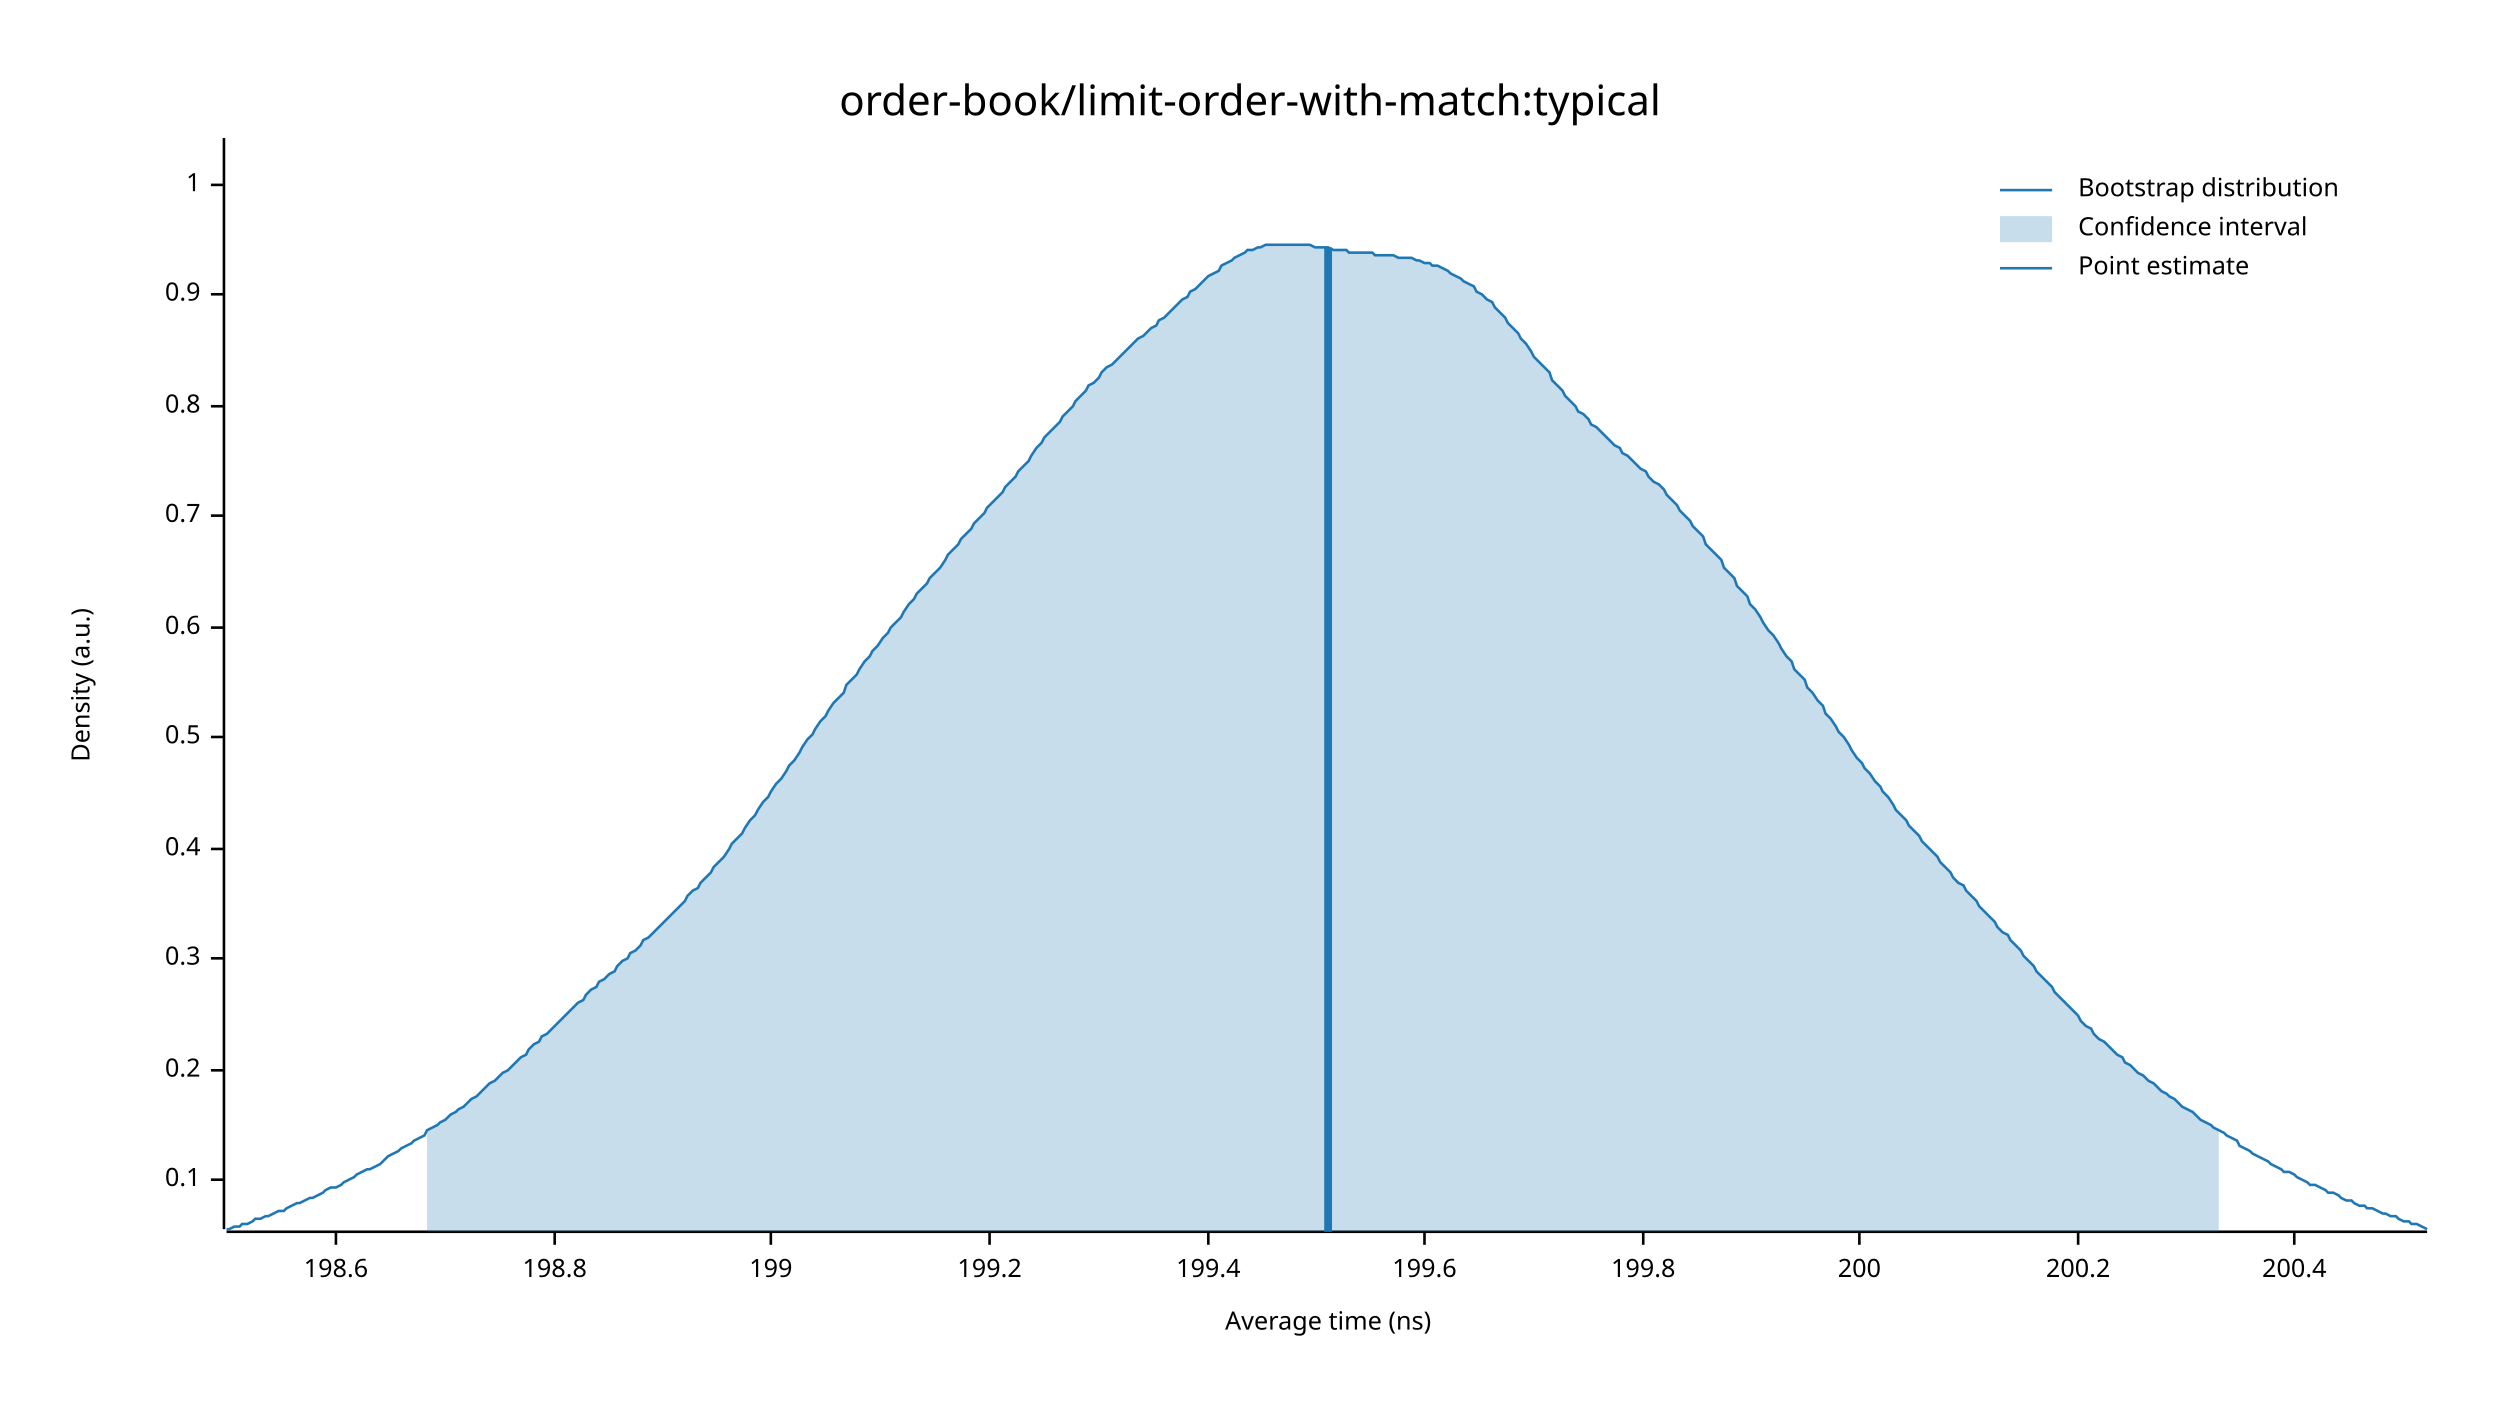
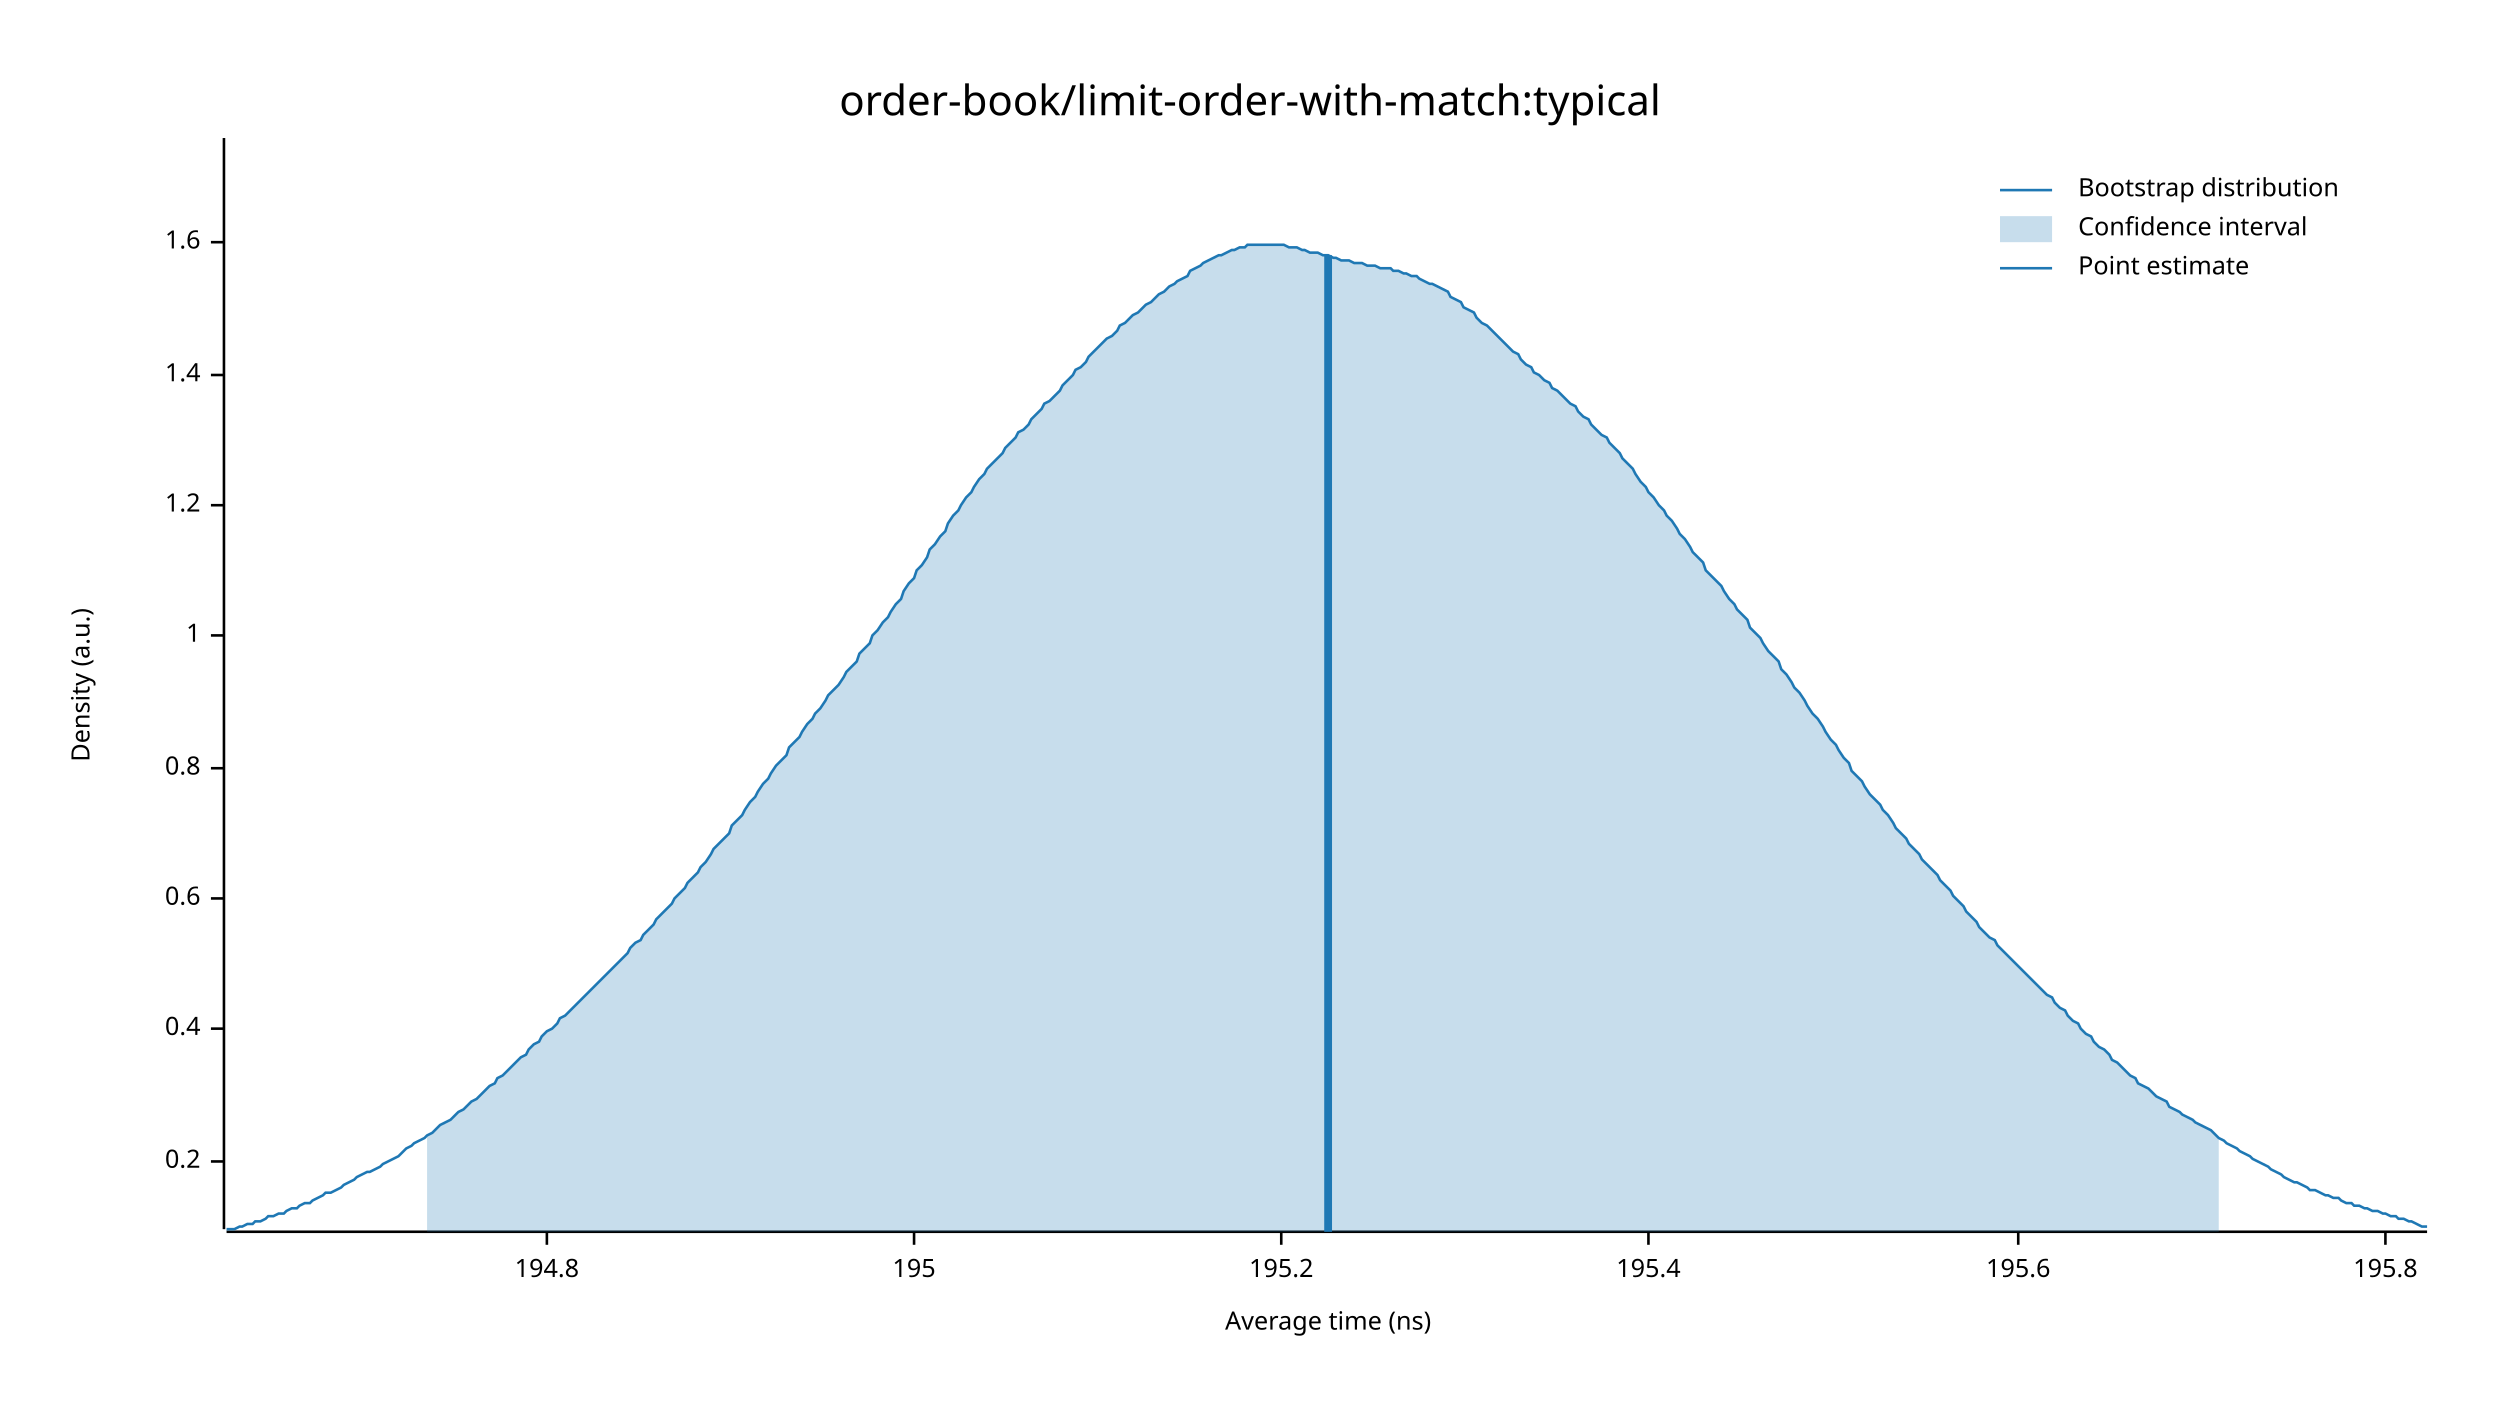
<svg xmlns="http://www.w3.org/2000/svg" width="960" height="540" viewBox="0 0 960 540">
  <text x="480" y="32" dy="0.76em" text-anchor="middle" font-family="sans-serif" font-size="16.129" opacity="1" fill="#000000">
order-book/limit-order-with-match:typical
</text>
  <text x="27" y="263" dy="0.76em" text-anchor="middle" font-family="sans-serif" font-size="9.677" opacity="1" fill="#000000" transform="rotate(270, 27, 263)">
Density (a.u.)
</text>
  <text x="510" y="513" dy="-0.5ex" text-anchor="middle" font-family="sans-serif" font-size="9.677" opacity="1" fill="#000000">
Average time (ns)
</text>
  <polyline fill="none" opacity="1" stroke="#000000" stroke-width="1" points="86,53 86,472 " />
-   <text x="77" y="453" dy="0.5ex" text-anchor="end" font-family="sans-serif" font-size="9.677" opacity="1" fill="#000000">
- 0.1
- </text>
-   <polyline fill="none" opacity="1" stroke="#000000" stroke-width="1" points="81,453 86,453 " />
-   <text x="77" y="411" dy="0.5ex" text-anchor="end" font-family="sans-serif" font-size="9.677" opacity="1" fill="#000000">
+   <text x="77" y="446" dy="0.5ex" text-anchor="end" font-family="sans-serif" font-size="9.677" opacity="1" fill="#000000">
0.2
</text>
-   <polyline fill="none" opacity="1" stroke="#000000" stroke-width="1" points="81,411 86,411 " />
-   <text x="77" y="368" dy="0.5ex" text-anchor="end" font-family="sans-serif" font-size="9.677" opacity="1" fill="#000000">
- 0.3
- </text>
-   <polyline fill="none" opacity="1" stroke="#000000" stroke-width="1" points="81,368 86,368 " />
-   <text x="77" y="326" dy="0.5ex" text-anchor="end" font-family="sans-serif" font-size="9.677" opacity="1" fill="#000000">
+   <polyline fill="none" opacity="1" stroke="#000000" stroke-width="1" points="81,446 86,446 " />
+   <text x="77" y="395" dy="0.5ex" text-anchor="end" font-family="sans-serif" font-size="9.677" opacity="1" fill="#000000">
0.4
</text>
-   <polyline fill="none" opacity="1" stroke="#000000" stroke-width="1" points="81,326 86,326 " />
-   <text x="77" y="283" dy="0.5ex" text-anchor="end" font-family="sans-serif" font-size="9.677" opacity="1" fill="#000000">
- 0.5
- </text>
-   <polyline fill="none" opacity="1" stroke="#000000" stroke-width="1" points="81,283 86,283 " />
-   <text x="77" y="241" dy="0.5ex" text-anchor="end" font-family="sans-serif" font-size="9.677" opacity="1" fill="#000000">
+   <polyline fill="none" opacity="1" stroke="#000000" stroke-width="1" points="81,395 86,395 " />
+   <text x="77" y="345" dy="0.5ex" text-anchor="end" font-family="sans-serif" font-size="9.677" opacity="1" fill="#000000">
0.6
</text>
-   <polyline fill="none" opacity="1" stroke="#000000" stroke-width="1" points="81,241 86,241 " />
-   <text x="77" y="198" dy="0.5ex" text-anchor="end" font-family="sans-serif" font-size="9.677" opacity="1" fill="#000000">
- 0.7
- </text>
-   <polyline fill="none" opacity="1" stroke="#000000" stroke-width="1" points="81,198 86,198 " />
-   <text x="77" y="156" dy="0.5ex" text-anchor="end" font-family="sans-serif" font-size="9.677" opacity="1" fill="#000000">
+   <polyline fill="none" opacity="1" stroke="#000000" stroke-width="1" points="81,345 86,345 " />
+   <text x="77" y="295" dy="0.5ex" text-anchor="end" font-family="sans-serif" font-size="9.677" opacity="1" fill="#000000">
0.8
</text>
-   <polyline fill="none" opacity="1" stroke="#000000" stroke-width="1" points="81,156 86,156 " />
-   <text x="77" y="113" dy="0.5ex" text-anchor="end" font-family="sans-serif" font-size="9.677" opacity="1" fill="#000000">
- 0.9
- </text>
-   <polyline fill="none" opacity="1" stroke="#000000" stroke-width="1" points="81,113 86,113 " />
-   <text x="77" y="71" dy="0.5ex" text-anchor="end" font-family="sans-serif" font-size="9.677" opacity="1" fill="#000000">
+   <polyline fill="none" opacity="1" stroke="#000000" stroke-width="1" points="81,295 86,295 " />
+   <text x="77" y="244" dy="0.5ex" text-anchor="end" font-family="sans-serif" font-size="9.677" opacity="1" fill="#000000">
1
</text>
-   <polyline fill="none" opacity="1" stroke="#000000" stroke-width="1" points="81,71 86,71 " />
+   <polyline fill="none" opacity="1" stroke="#000000" stroke-width="1" points="81,244 86,244 " />
+   <text x="77" y="194" dy="0.5ex" text-anchor="end" font-family="sans-serif" font-size="9.677" opacity="1" fill="#000000">
+ 1.2
+ </text>
+   <polyline fill="none" opacity="1" stroke="#000000" stroke-width="1" points="81,194 86,194 " />
+   <text x="77" y="144" dy="0.5ex" text-anchor="end" font-family="sans-serif" font-size="9.677" opacity="1" fill="#000000">
+ 1.4
+ </text>
+   <polyline fill="none" opacity="1" stroke="#000000" stroke-width="1" points="81,144 86,144 " />
+   <text x="77" y="93" dy="0.5ex" text-anchor="end" font-family="sans-serif" font-size="9.677" opacity="1" fill="#000000">
+ 1.6
+ </text>
+   <polyline fill="none" opacity="1" stroke="#000000" stroke-width="1" points="81,93 86,93 " />
  <polyline fill="none" opacity="1" stroke="#000000" stroke-width="1" points="87,473 932,473 " />
-   <text x="129" y="483" dy="0.76em" text-anchor="middle" font-family="sans-serif" font-size="9.677" opacity="1" fill="#000000">
- 198.6
+   <text x="210" y="483" dy="0.76em" text-anchor="middle" font-family="sans-serif" font-size="9.677" opacity="1" fill="#000000">
+ 194.8
</text>
-   <polyline fill="none" opacity="1" stroke="#000000" stroke-width="1" points="129,473 129,478 " />
-   <text x="213" y="483" dy="0.76em" text-anchor="middle" font-family="sans-serif" font-size="9.677" opacity="1" fill="#000000">
- 198.8
+   <polyline fill="none" opacity="1" stroke="#000000" stroke-width="1" points="210,473 210,478 " />
+   <text x="351" y="483" dy="0.76em" text-anchor="middle" font-family="sans-serif" font-size="9.677" opacity="1" fill="#000000">
+ 195
</text>
-   <polyline fill="none" opacity="1" stroke="#000000" stroke-width="1" points="213,473 213,478 " />
-   <text x="296" y="483" dy="0.76em" text-anchor="middle" font-family="sans-serif" font-size="9.677" opacity="1" fill="#000000">
- 199
+   <polyline fill="none" opacity="1" stroke="#000000" stroke-width="1" points="351,473 351,478 " />
+   <text x="492" y="483" dy="0.76em" text-anchor="middle" font-family="sans-serif" font-size="9.677" opacity="1" fill="#000000">
+ 195.2
</text>
-   <polyline fill="none" opacity="1" stroke="#000000" stroke-width="1" points="296,473 296,478 " />
-   <text x="380" y="483" dy="0.76em" text-anchor="middle" font-family="sans-serif" font-size="9.677" opacity="1" fill="#000000">
- 199.2
+   <polyline fill="none" opacity="1" stroke="#000000" stroke-width="1" points="492,473 492,478 " />
+   <text x="633" y="483" dy="0.76em" text-anchor="middle" font-family="sans-serif" font-size="9.677" opacity="1" fill="#000000">
+ 195.4
</text>
-   <polyline fill="none" opacity="1" stroke="#000000" stroke-width="1" points="380,473 380,478 " />
-   <text x="464" y="483" dy="0.76em" text-anchor="middle" font-family="sans-serif" font-size="9.677" opacity="1" fill="#000000">
- 199.4
+   <polyline fill="none" opacity="1" stroke="#000000" stroke-width="1" points="633,473 633,478 " />
+   <text x="775" y="483" dy="0.76em" text-anchor="middle" font-family="sans-serif" font-size="9.677" opacity="1" fill="#000000">
+ 195.6
</text>
-   <polyline fill="none" opacity="1" stroke="#000000" stroke-width="1" points="464,473 464,478 " />
-   <text x="547" y="483" dy="0.76em" text-anchor="middle" font-family="sans-serif" font-size="9.677" opacity="1" fill="#000000">
- 199.6
+   <polyline fill="none" opacity="1" stroke="#000000" stroke-width="1" points="775,473 775,478 " />
+   <text x="916" y="483" dy="0.76em" text-anchor="middle" font-family="sans-serif" font-size="9.677" opacity="1" fill="#000000">
+ 195.8
</text>
-   <polyline fill="none" opacity="1" stroke="#000000" stroke-width="1" points="547,473 547,478 " />
-   <text x="631" y="483" dy="0.76em" text-anchor="middle" font-family="sans-serif" font-size="9.677" opacity="1" fill="#000000">
- 199.8
- </text>
-   <polyline fill="none" opacity="1" stroke="#000000" stroke-width="1" points="631,473 631,478 " />
-   <text x="714" y="483" dy="0.76em" text-anchor="middle" font-family="sans-serif" font-size="9.677" opacity="1" fill="#000000">
- 200
- </text>
-   <polyline fill="none" opacity="1" stroke="#000000" stroke-width="1" points="714,473 714,478 " />
-   <text x="798" y="483" dy="0.76em" text-anchor="middle" font-family="sans-serif" font-size="9.677" opacity="1" fill="#000000">
- 200.2
- </text>
-   <polyline fill="none" opacity="1" stroke="#000000" stroke-width="1" points="798,473 798,478 " />
-   <text x="881" y="483" dy="0.76em" text-anchor="middle" font-family="sans-serif" font-size="9.677" opacity="1" fill="#000000">
- 200.4
- </text>
-   <polyline fill="none" opacity="1" stroke="#000000" stroke-width="1" points="881,473 881,478 " />
-   <polyline fill="none" opacity="1" stroke="#1F78B4" stroke-width="1" points="87,472 88,472 90,471 92,471 93,470 95,470 97,469 98,468 100,468 102,467 103,467 105,466 107,465 109,465 110,464 112,463 114,462 115,462 117,461 119,460 120,460 122,459 124,458 125,457 127,456 129,456 131,455 132,454 134,453 136,452 137,451 139,450 141,449 142,449 144,448 146,447 147,446 149,444 151,443 153,442 154,441 156,440 158,439 159,438 161,437 163,436 164,434 166,433 168,432 169,431 171,430 173,428 175,427 176,426 178,425 180,423 181,422 183,421 185,419 186,418 188,416 190,415 191,414 193,412 195,411 197,409 198,408 200,406 202,405 203,403 205,401 207,400 208,398 210,397 212,395 214,393 215,392 217,390 219,388 220,387 222,385 224,384 225,382 227,380 229,379 230,377 232,376 234,374 236,373 237,371 239,369 241,368 242,366 244,365 246,363 247,361 249,360 251,358 252,357 254,355 256,353 258,351 259,350 261,348 263,346 264,344 266,342 268,341 269,339 271,337 273,335 274,333 276,331 278,329 280,326 281,324 283,322 285,320 286,318 288,315 290,313 291,311 293,308 295,306 296,304 298,301 300,299 302,296 303,294 305,292 307,289 308,287 310,284 312,282 313,280 315,277 317,275 318,273 320,270 322,268 324,266 325,263 327,261 329,259 330,257 332,254 334,252 335,250 337,248 339,245 341,243 342,241 344,239 346,237 347,235 349,232 351,230 352,228 354,226 356,224 357,222 359,220 361,218 363,215 364,213 366,211 368,209 369,207 371,205 373,203 374,201 376,199 378,197 379,195 381,193 383,191 385,189 386,187 388,185 390,183 391,181 393,179 395,177 396,175 398,172 400,170 401,168 403,166 405,164 407,162 408,160 410,158 412,156 413,154 415,152 417,150 418,148 420,147 422,145 423,143 425,141 427,140 429,138 430,137 432,135 434,133 435,132 437,130 439,129 440,128 442,126 444,125 445,123 447,122 449,120 451,118 452,117 454,115 456,114 457,112 459,111 461,109 462,108 464,106 466,105 468,104 469,102 471,101 473,100 474,99 476,98 478,97 479,96 481,96 483,95 484,95 486,94 488,94 490,94 491,94 493,94 495,94 496,94 498,94 500,94 501,94 503,94 505,95 506,95 508,95 510,95 512,96 513,96 515,96 517,96 518,97 520,97 522,97 523,97 525,97 527,97 528,98 530,98 532,98 534,98 535,98 537,99 539,99 540,99 542,99 544,100 545,100 547,101 549,101 550,102 552,102 554,103 556,104 557,105 559,106 561,107 562,108 564,109 566,110 567,112 569,113 571,115 573,116 574,118 576,120 578,122 579,124 581,126 583,128 584,130 586,132 588,135 589,137 591,139 593,141 595,143 596,146 598,148 600,150 601,152 603,154 605,156 606,158 608,159 610,161 611,163 613,164 615,166 617,168 618,169 620,171 622,172 623,174 625,175 627,177 628,178 630,180 632,181 633,183 635,185 637,186 639,188 640,190 642,192 644,194 645,196 647,198 649,200 650,202 652,204 654,206 655,209 657,211 659,213 661,215 662,218 664,220 666,222 667,225 669,227 671,229 672,232 674,234 676,237 677,239 679,242 681,244 683,247 684,249 686,252 688,254 689,257 691,259 693,261 694,264 696,266 698,269 700,271 701,274 703,276 705,279 706,281 708,283 710,286 711,288 713,291 715,293 716,295 718,297 720,300 722,302 723,304 725,306 727,309 728,311 730,313 732,315 733,317 735,319 737,321 738,323 740,325 742,327 744,329 745,331 747,333 749,335 750,337 752,339 754,340 755,342 757,344 759,346 760,348 762,350 764,352 766,354 767,356 769,358 771,359 772,361 774,363 776,365 777,367 779,369 781,371 782,373 784,375 786,377 788,379 789,381 791,383 793,385 794,386 796,388 798,390 799,392 801,394 803,395 804,397 806,399 808,400 810,402 811,403 813,405 815,406 816,408 818,409 820,411 821,412 823,413 825,415 827,416 828,417 830,419 832,420 833,421 835,422 837,424 838,425 840,426 842,427 843,428 845,430 847,431 849,432 850,433 852,434 854,435 855,436 857,437 859,438 860,440 862,441 864,442 865,443 867,444 869,445 871,446 872,447 874,448 876,449 877,450 879,450 881,451 882,452 884,453 886,454 887,455 889,455 891,456 893,457 894,458 896,458 898,459 899,460 901,461 903,461 904,462 906,463 908,463 909,464 911,464 913,465 915,466 916,466 918,467 920,467 921,468 923,469 925,469 926,470 928,470 930,471 932,472 " />
-   <polygon opacity="0.25" fill="#1F78B4" points="164,434 166,433 168,432 169,431 171,430 173,428 175,427 176,426 178,425 180,423 181,422 183,421 185,419 186,418 188,416 190,415 191,414 193,412 195,411 197,409 198,408 200,406 202,405 203,403 205,401 207,400 208,398 210,397 212,395 214,393 215,392 217,390 219,388 220,387 222,385 224,384 225,382 227,380 229,379 230,377 232,376 234,374 236,373 237,371 239,369 241,368 242,366 244,365 246,363 247,361 249,360 251,358 252,357 254,355 256,353 258,351 259,350 261,348 263,346 264,344 266,342 268,341 269,339 271,337 273,335 274,333 276,331 278,329 280,326 281,324 283,322 285,320 286,318 288,315 290,313 291,311 293,308 295,306 296,304 298,301 300,299 302,296 303,294 305,292 307,289 308,287 310,284 312,282 313,280 315,277 317,275 318,273 320,270 322,268 324,266 325,263 327,261 329,259 330,257 332,254 334,252 335,250 337,248 339,245 341,243 342,241 344,239 346,237 347,235 349,232 351,230 352,228 354,226 356,224 357,222 359,220 361,218 363,215 364,213 366,211 368,209 369,207 371,205 373,203 374,201 376,199 378,197 379,195 381,193 383,191 385,189 386,187 388,185 390,183 391,181 393,179 395,177 396,175 398,172 400,170 401,168 403,166 405,164 407,162 408,160 410,158 412,156 413,154 415,152 417,150 418,148 420,147 422,145 423,143 425,141 427,140 429,138 430,137 432,135 434,133 435,132 437,130 439,129 440,128 442,126 444,125 445,123 447,122 449,120 451,118 452,117 454,115 456,114 457,112 459,111 461,109 462,108 464,106 466,105 468,104 469,102 471,101 473,100 474,99 476,98 478,97 479,96 481,96 483,95 484,95 486,94 488,94 490,94 491,94 493,94 495,94 496,94 498,94 500,94 501,94 503,94 505,95 506,95 508,95 510,95 512,96 513,96 515,96 517,96 518,97 520,97 522,97 523,97 525,97 527,97 528,98 530,98 532,98 534,98 535,98 537,99 539,99 540,99 542,99 544,100 545,100 547,101 549,101 550,102 552,102 554,103 556,104 557,105 559,106 561,107 562,108 564,109 566,110 567,112 569,113 571,115 573,116 574,118 576,120 578,122 579,124 581,126 583,128 584,130 586,132 588,135 589,137 591,139 593,141 595,143 596,146 598,148 600,150 601,152 603,154 605,156 606,158 608,159 610,161 611,163 613,164 615,166 617,168 618,169 620,171 622,172 623,174 625,175 627,177 628,178 630,180 632,181 633,183 635,185 637,186 639,188 640,190 642,192 644,194 645,196 647,198 649,200 650,202 652,204 654,206 655,209 657,211 659,213 661,215 662,218 664,220 666,222 667,225 669,227 671,229 672,232 674,234 676,237 677,239 679,242 681,244 683,247 684,249 686,252 688,254 689,257 691,259 693,261 694,264 696,266 698,269 700,271 701,274 703,276 705,279 706,281 708,283 710,286 711,288 713,291 715,293 716,295 718,297 720,300 722,302 723,304 725,306 727,309 728,311 730,313 732,315 733,317 735,319 737,321 738,323 740,325 742,327 744,329 745,331 747,333 749,335 750,337 752,339 754,340 755,342 757,344 759,346 760,348 762,350 764,352 766,354 767,356 769,358 771,359 772,361 774,363 776,365 777,367 779,369 781,371 782,373 784,375 786,377 788,379 789,381 791,383 793,385 794,386 796,388 798,390 799,392 801,394 803,395 804,397 806,399 808,400 810,402 811,403 813,405 815,406 816,408 818,409 820,411 821,412 823,413 825,415 827,416 828,417 830,419 832,420 833,421 835,422 837,424 838,425 840,426 842,427 843,428 845,430 847,431 849,432 850,433 852,434 852,473 164,473 " />
-   <polyline fill="none" opacity="1" stroke="#1F78B4" stroke-width="3" points="510,473 510,95 " />
+   <polyline fill="none" opacity="1" stroke="#000000" stroke-width="1" points="916,473 916,478 " />
+   <polyline fill="none" opacity="1" stroke="#1F78B4" stroke-width="1" points="87,472 88,472 90,472 92,471 93,471 95,470 97,470 98,469 100,469 102,468 103,467 105,467 107,466 109,466 110,465 112,464 114,464 115,463 117,462 119,462 120,461 122,460 124,459 125,458 127,458 129,457 131,456 132,455 134,454 136,453 137,452 139,451 141,450 142,450 144,449 146,448 147,447 149,446 151,445 153,444 154,443 156,441 158,440 159,439 161,438 163,437 164,436 166,435 168,433 169,432 171,431 173,430 175,428 176,427 178,426 180,424 181,423 183,422 185,420 186,419 188,417 190,416 191,414 193,413 195,411 197,409 198,408 200,406 202,405 203,403 205,401 207,400 208,398 210,396 212,395 214,393 215,391 217,390 219,388 220,387 222,385 224,383 225,382 227,380 229,378 230,377 232,375 234,373 236,371 237,370 239,368 241,366 242,364 244,362 246,361 247,359 249,357 251,355 252,353 254,351 256,349 258,347 259,345 261,343 263,341 264,339 266,337 268,335 269,333 271,331 273,328 274,326 276,324 278,322 280,320 281,317 283,315 285,313 286,311 288,308 290,306 291,304 293,301 295,299 296,297 298,294 300,292 302,290 303,287 305,285 307,283 308,281 310,278 312,276 313,274 315,272 317,269 318,267 320,265 322,263 324,260 325,258 327,256 329,254 330,251 332,249 334,247 335,244 337,242 339,239 341,237 342,235 344,232 346,230 347,227 349,224 351,222 352,219 354,217 356,214 357,211 359,209 361,206 363,204 364,201 366,198 368,196 369,194 371,191 373,189 374,187 376,184 378,182 379,180 381,178 383,176 385,174 386,172 388,170 390,168 391,166 393,165 395,163 396,161 398,159 400,157 401,155 403,154 405,152 407,150 408,148 410,146 412,144 413,142 415,141 417,139 418,137 420,135 422,133 423,132 425,130 427,129 429,127 430,125 432,124 434,122 435,121 437,120 439,118 440,117 442,116 444,114 445,113 447,112 449,110 451,109 452,108 454,107 456,106 457,104 459,103 461,102 462,101 464,100 466,99 468,98 469,98 471,97 473,96 474,96 476,95 478,95 479,94 481,94 483,94 484,94 486,94 488,94 490,94 491,94 493,94 495,95 496,95 498,95 500,96 501,96 503,97 505,97 506,97 508,98 510,98 512,99 513,99 515,100 517,100 518,100 520,101 522,101 523,101 525,102 527,102 528,102 530,103 532,103 534,103 535,104 537,104 539,105 540,105 542,106 544,106 545,107 547,108 549,109 550,109 552,110 554,111 556,112 557,114 559,115 561,116 562,118 564,119 566,120 567,122 569,124 571,125 573,127 574,128 576,130 578,132 579,133 581,135 583,136 584,138 586,140 588,141 589,143 591,144 593,146 595,147 596,149 598,150 600,152 601,153 603,155 605,156 606,158 608,160 610,161 611,163 613,165 615,167 617,168 618,170 620,172 622,174 623,176 625,178 627,180 628,182 630,185 632,187 633,189 635,191 637,194 639,196 640,198 642,200 644,203 645,205 647,207 649,210 650,212 652,214 654,216 655,219 657,221 659,223 661,225 662,227 664,230 666,232 667,234 669,236 671,238 672,241 674,243 676,245 677,247 679,250 681,252 683,254 684,257 686,259 688,262 689,264 691,266 693,269 694,271 696,274 698,276 700,279 701,281 703,284 705,286 706,288 708,291 710,293 711,296 713,298 715,300 716,302 718,305 720,307 722,309 723,311 725,313 727,316 728,318 730,320 732,322 733,324 735,326 737,328 738,330 740,332 742,334 744,336 745,338 747,340 749,342 750,344 752,346 754,348 755,350 757,352 759,354 760,356 762,358 764,360 766,361 767,363 769,365 771,367 772,368 774,370 776,372 777,373 779,375 781,377 782,378 784,380 786,382 788,383 789,385 791,387 793,388 794,390 796,392 798,393 799,395 801,397 803,398 804,400 806,402 808,403 810,405 811,407 813,408 815,410 816,411 818,413 820,414 821,416 823,417 825,418 827,420 828,421 830,422 832,423 833,425 835,426 837,427 838,428 840,429 842,430 843,431 845,432 847,433 849,434 850,435 852,437 854,438 855,439 857,440 859,441 860,442 862,443 864,444 865,445 867,446 869,447 871,448 872,449 874,450 876,451 877,452 879,453 881,454 882,454 884,455 886,456 887,457 889,457 891,458 893,459 894,459 896,460 898,460 899,461 901,462 903,462 904,463 906,463 908,464 909,464 911,465 913,465 915,466 916,466 918,467 920,467 921,468 923,468 925,469 926,469 928,470 930,471 932,471 " />
+   <polygon opacity="0.25" fill="#1F78B4" points="164,436 166,435 168,433 169,432 171,431 173,430 175,428 176,427 178,426 180,424 181,423 183,422 185,420 186,419 188,417 190,416 191,414 193,413 195,411 197,409 198,408 200,406 202,405 203,403 205,401 207,400 208,398 210,396 212,395 214,393 215,391 217,390 219,388 220,387 222,385 224,383 225,382 227,380 229,378 230,377 232,375 234,373 236,371 237,370 239,368 241,366 242,364 244,362 246,361 247,359 249,357 251,355 252,353 254,351 256,349 258,347 259,345 261,343 263,341 264,339 266,337 268,335 269,333 271,331 273,328 274,326 276,324 278,322 280,320 281,317 283,315 285,313 286,311 288,308 290,306 291,304 293,301 295,299 296,297 298,294 300,292 302,290 303,287 305,285 307,283 308,281 310,278 312,276 313,274 315,272 317,269 318,267 320,265 322,263 324,260 325,258 327,256 329,254 330,251 332,249 334,247 335,244 337,242 339,239 341,237 342,235 344,232 346,230 347,227 349,224 351,222 352,219 354,217 356,214 357,211 359,209 361,206 363,204 364,201 366,198 368,196 369,194 371,191 373,189 374,187 376,184 378,182 379,180 381,178 383,176 385,174 386,172 388,170 390,168 391,166 393,165 395,163 396,161 398,159 400,157 401,155 403,154 405,152 407,150 408,148 410,146 412,144 413,142 415,141 417,139 418,137 420,135 422,133 423,132 425,130 427,129 429,127 430,125 432,124 434,122 435,121 437,120 439,118 440,117 442,116 444,114 445,113 447,112 449,110 451,109 452,108 454,107 456,106 457,104 459,103 461,102 462,101 464,100 466,99 468,98 469,98 471,97 473,96 474,96 476,95 478,95 479,94 481,94 483,94 484,94 486,94 488,94 490,94 491,94 493,94 495,95 496,95 498,95 500,96 501,96 503,97 505,97 506,97 508,98 510,98 512,99 513,99 515,100 517,100 518,100 520,101 522,101 523,101 525,102 527,102 528,102 530,103 532,103 534,103 535,104 537,104 539,105 540,105 542,106 544,106 545,107 547,108 549,109 550,109 552,110 554,111 556,112 557,114 559,115 561,116 562,118 564,119 566,120 567,122 569,124 571,125 573,127 574,128 576,130 578,132 579,133 581,135 583,136 584,138 586,140 588,141 589,143 591,144 593,146 595,147 596,149 598,150 600,152 601,153 603,155 605,156 606,158 608,160 610,161 611,163 613,165 615,167 617,168 618,170 620,172 622,174 623,176 625,178 627,180 628,182 630,185 632,187 633,189 635,191 637,194 639,196 640,198 642,200 644,203 645,205 647,207 649,210 650,212 652,214 654,216 655,219 657,221 659,223 661,225 662,227 664,230 666,232 667,234 669,236 671,238 672,241 674,243 676,245 677,247 679,250 681,252 683,254 684,257 686,259 688,262 689,264 691,266 693,269 694,271 696,274 698,276 700,279 701,281 703,284 705,286 706,288 708,291 710,293 711,296 713,298 715,300 716,302 718,305 720,307 722,309 723,311 725,313 727,316 728,318 730,320 732,322 733,324 735,326 737,328 738,330 740,332 742,334 744,336 745,338 747,340 749,342 750,344 752,346 754,348 755,350 757,352 759,354 760,356 762,358 764,360 766,361 767,363 769,365 771,367 772,368 774,370 776,372 777,373 779,375 781,377 782,378 784,380 786,382 788,383 789,385 791,387 793,388 794,390 796,392 798,393 799,395 801,397 803,398 804,400 806,402 808,403 810,405 811,407 813,408 815,410 816,411 818,413 820,414 821,416 823,417 825,418 827,420 828,421 830,422 832,423 833,425 835,426 837,427 838,428 840,429 842,430 843,431 845,432 847,433 849,434 850,435 852,437 852,473 164,473 " />
+   <polyline fill="none" opacity="1" stroke="#1F78B4" stroke-width="3" points="510,473 510,98 " />
  <text x="798" y="68" dy="0.76em" text-anchor="start" font-family="sans-serif" font-size="9.677" opacity="1" fill="#000000">
Bootstrap distribution
</text>
  <text x="798" y="83" dy="0.76em" text-anchor="start" font-family="sans-serif" font-size="9.677" opacity="1" fill="#000000">
Confidence interval
</text>
  <text x="798" y="98" dy="0.76em" text-anchor="start" font-family="sans-serif" font-size="9.677" opacity="1" fill="#000000">
Point estimate
</text>
  <polyline fill="none" opacity="1" stroke="#1F78B4" stroke-width="1" points="768,73 788,73 " />
  <rect x="768" y="83" width="20" height="10" opacity="0.25" fill="#1F78B4" stroke="none" />
  <polyline fill="none" opacity="1" stroke="#1F78B4" stroke-width="1" points="768,103 788,103 " />
</svg>
